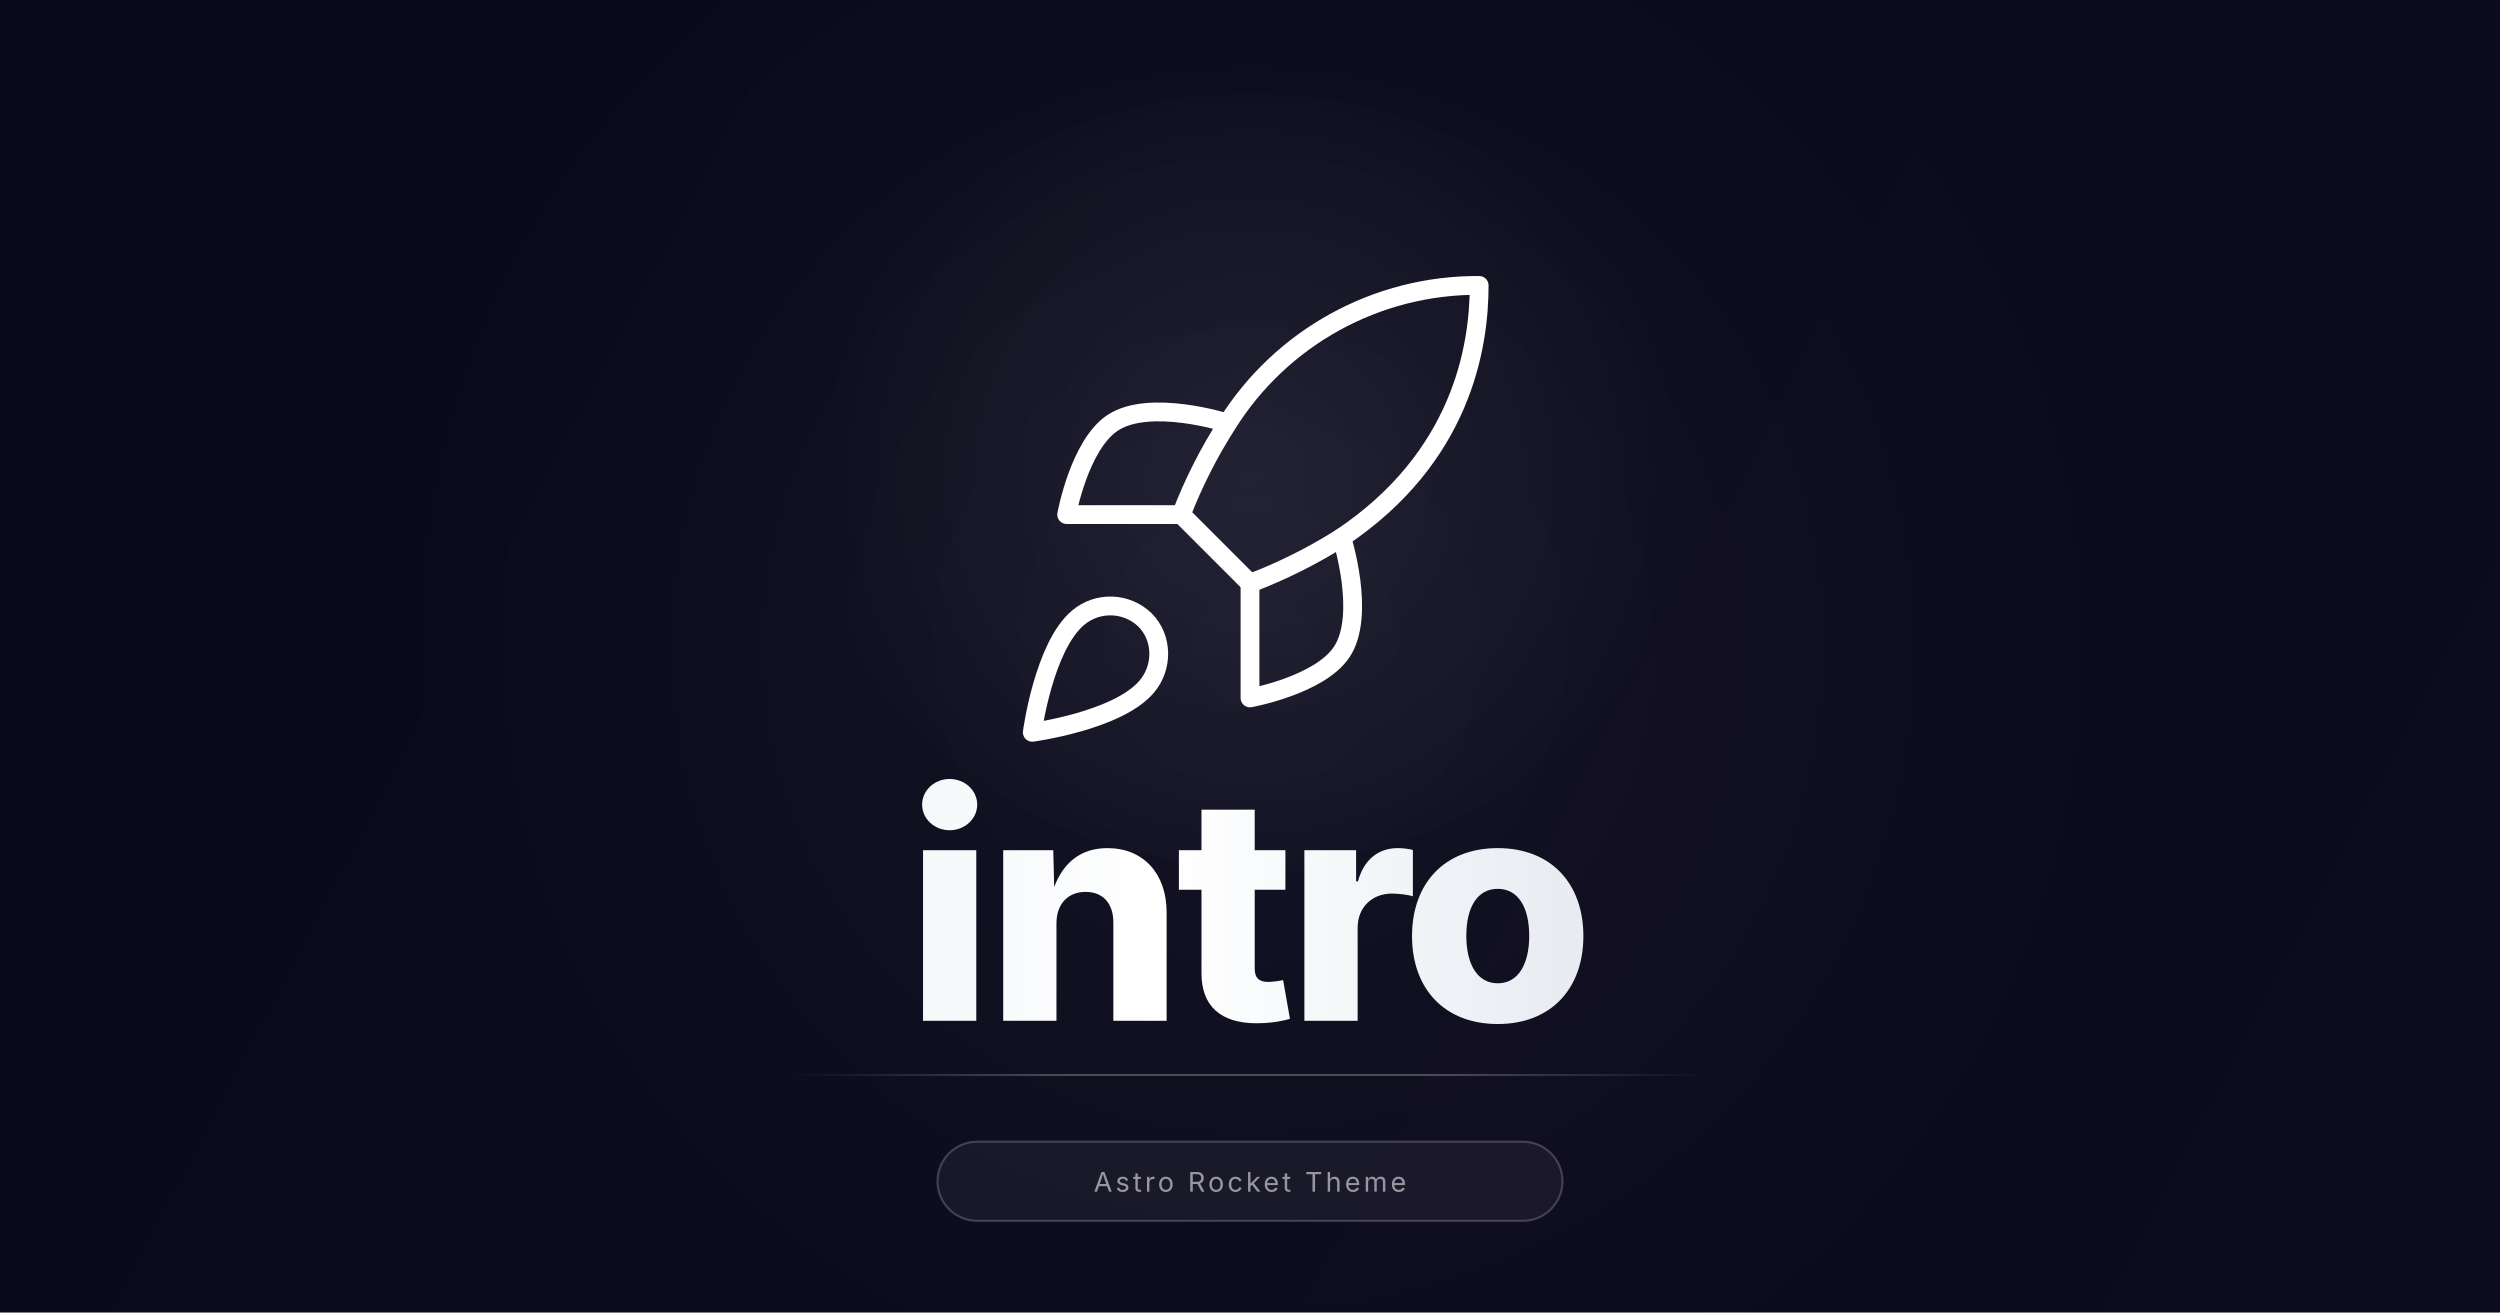
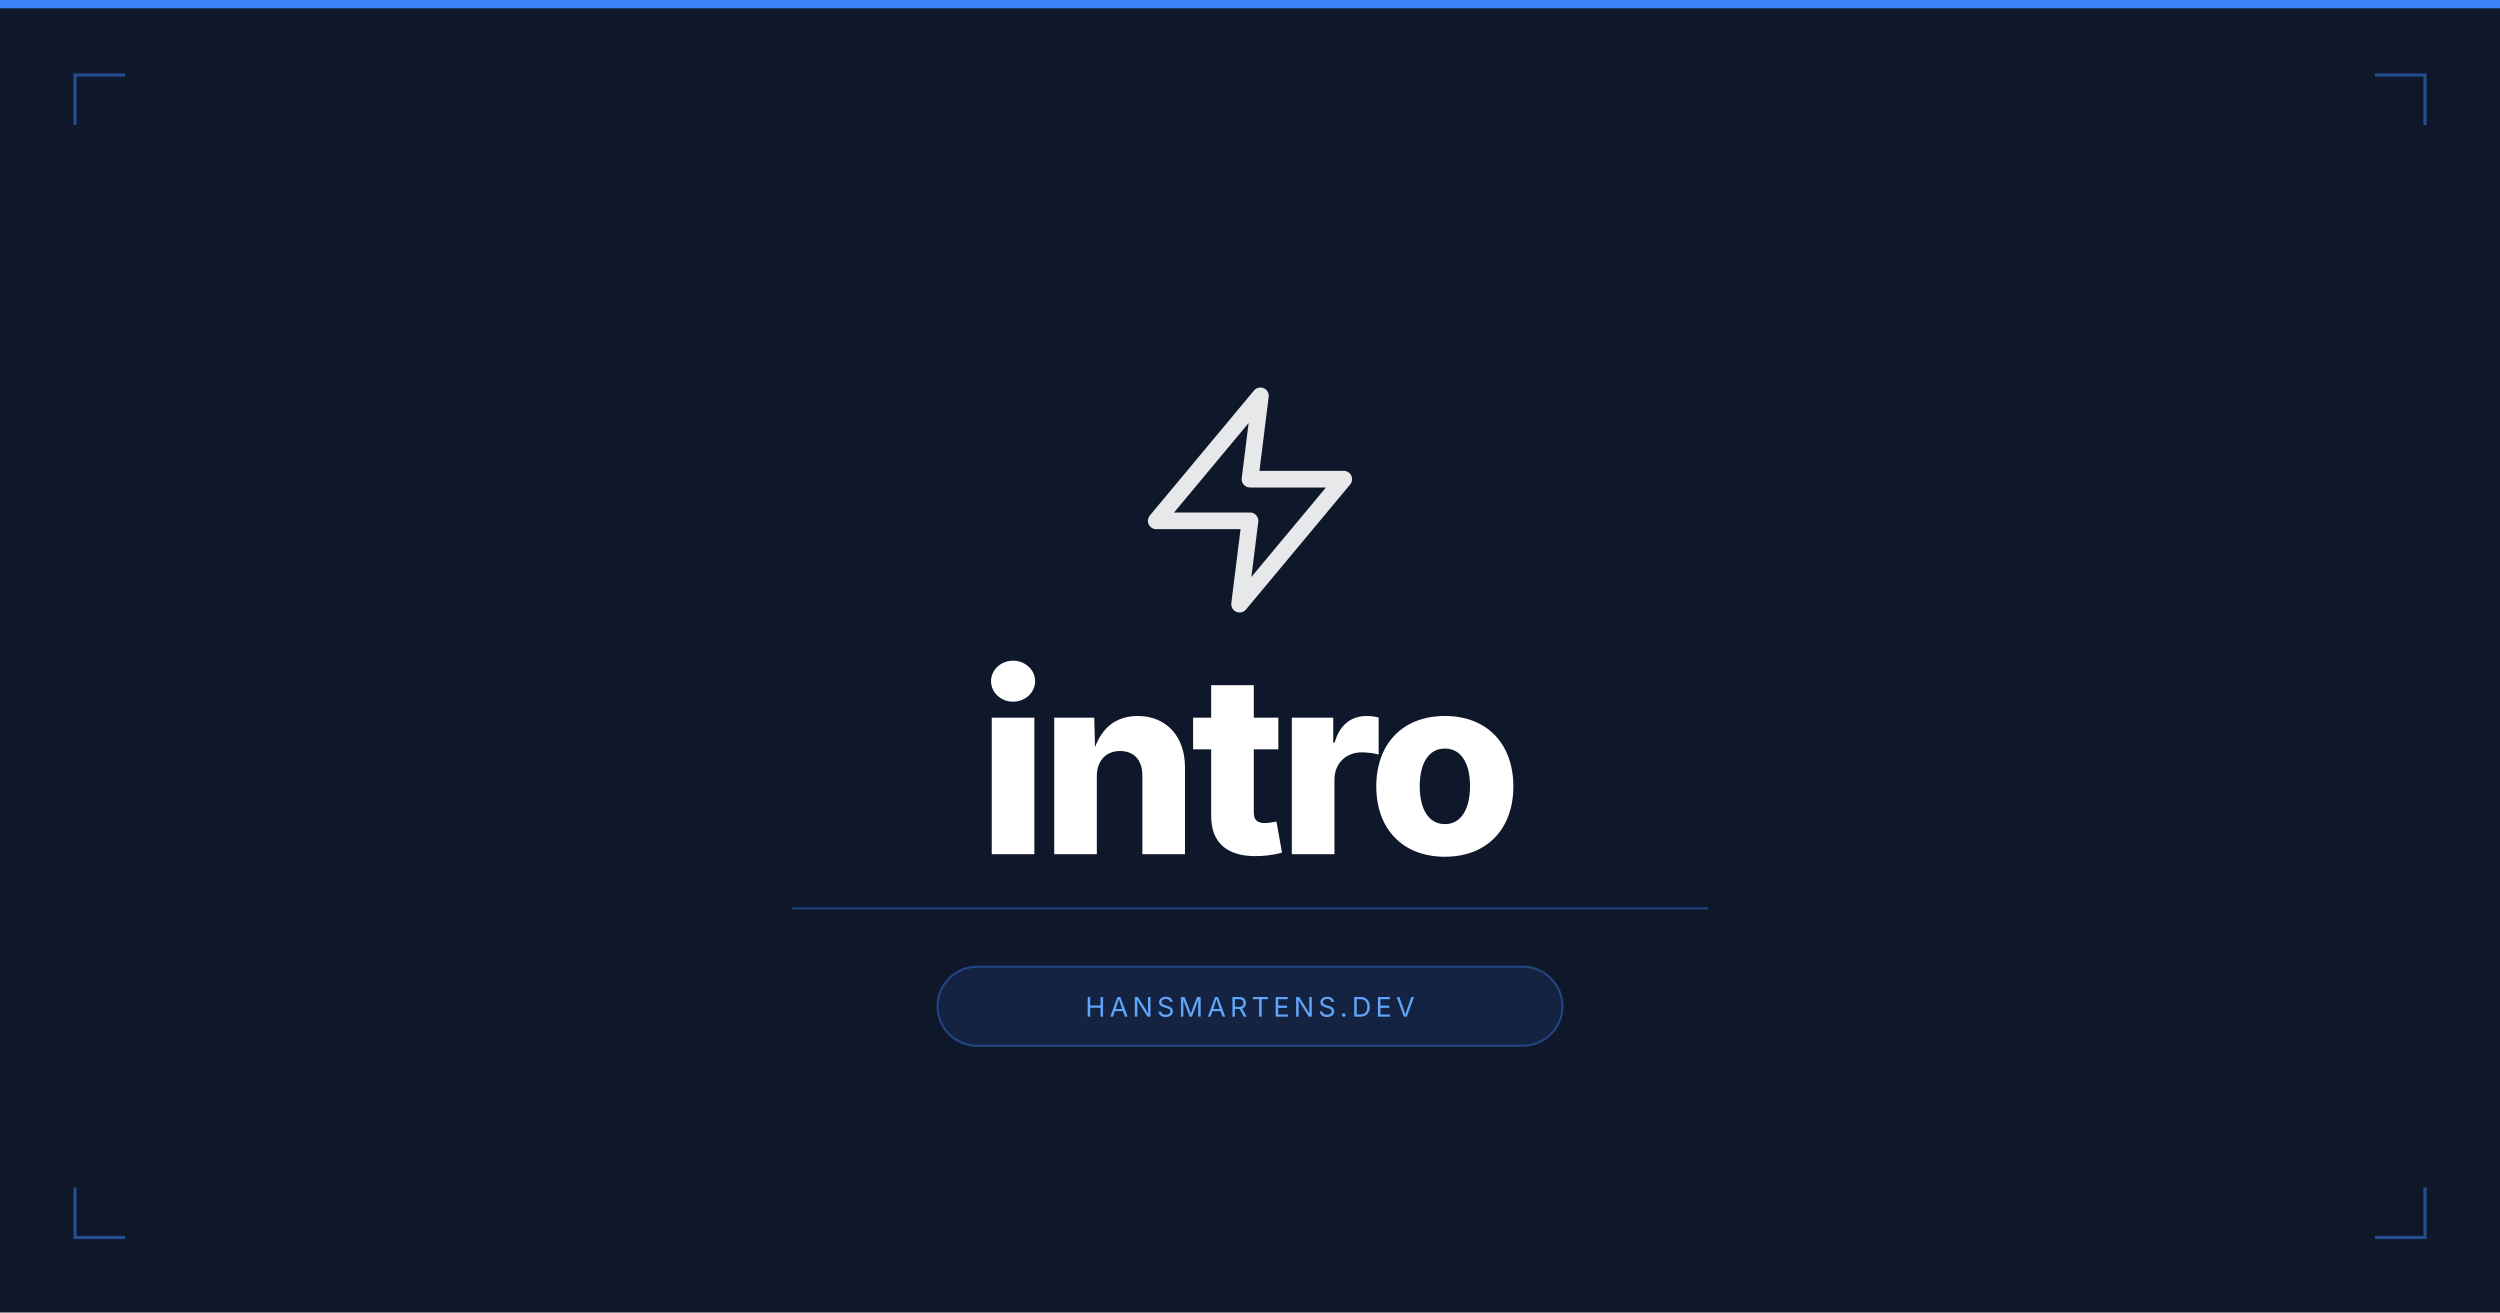
<svg xmlns="http://www.w3.org/2000/svg" width="1200" height="630" viewBox="0 0 1200 630" fill="none">
-   <defs>
-     <linearGradient id="bg" x1="0" y1="0" x2="1200" y2="630" gradientUnits="userSpaceOnUse">
-       <stop offset="0%" stop-color="#09091a" />
-       <stop offset="100%" stop-color="#0d0b1e" />
-     </linearGradient>
-     <radialGradient id="glowMain" cx="600" cy="310" r="420" gradientUnits="userSpaceOnUse">
-       <stop offset="0%" stop-color="#ffffff" stop-opacity="0.04" />
-       <stop offset="100%" stop-color="#ffffff" stop-opacity="0" />
-     </radialGradient>
-     <radialGradient id="glowIcon" cx="600" cy="230" r="210" gradientUnits="userSpaceOnUse">
-       <stop offset="0%" stop-color="#ffffff" stop-opacity="0.07" />
-       <stop offset="100%" stop-color="#ffffff" stop-opacity="0" />
-     </radialGradient>
-     <linearGradient id="textGrad" x1="200" y1="0" x2="1000" y2="0" gradientUnits="userSpaceOnUse">
-       <stop offset="0%" stop-color="#e2e8f0" />
-       <stop offset="45%" stop-color="#ffffff" />
-       <stop offset="100%" stop-color="#cbd5e1" />
-     </linearGradient>
-     <linearGradient id="lineGrad" x1="380" y1="0" x2="820" y2="0" gradientUnits="userSpaceOnUse">
-       <stop offset="0%" stop-color="#ffffff" stop-opacity="0" />
-       <stop offset="30%" stop-color="#ffffff" stop-opacity="0.25" />
-       <stop offset="70%" stop-color="#ffffff" stop-opacity="0.25" />
-       <stop offset="100%" stop-color="#ffffff" stop-opacity="0" />
-     </linearGradient>
-   </defs>
-   <rect width="1200" height="630" fill="url(#bg)" />
-   <rect width="1200" height="630" fill="url(#glowMain)" />
-   <ellipse cx="600" cy="230" rx="210" ry="185" fill="url(#glowIcon)" />
-   <g transform="translate(468, 115) scale(11)" stroke="#ffffff" stroke-width="0.82" stroke-linecap="round" stroke-linejoin="round" fill="none">
-     <path d="M4.5 16.5c-1.5 1.26-2 5-2 5s3.74-.5 5-2c.71-.84.7-2.13-.09-2.91a2.18 2.18 0 0 0-2.91-.09z" />
-     <path d="m12 15-3-3a22 22 0 0 1 2-3.95A12.88 12.88 0 0 1 22 2c0 2.72-.78 7.5-6 11a22.35 22.35 0 0 1-4 2z" />
-     <path d="M9 12H4s.55-3.03 2-4c1.62-1.08 5 0 5 0" />
-     <path d="M12 15v5s3.03-.55 4-2c1.08-1.62 0-5 0-5" />
+   <rect width="1200" height="630" fill="#0f172a" />
+   <rect x="0" y="0" width="1200" height="4" fill="#3b82f6" />
+   <g transform="translate(540, 180) scale(5)" stroke="#ffffff" stroke-width="1.6" stroke-linecap="round" stroke-linejoin="round" fill="none" opacity="0.9">
+     <polygon points="13 2 3 14 12 14 11 22 21 10 12 10 13 2" />
  </g>
-   <text x="600" y="490" font-family="'Outfit Variable', 'Outfit', -apple-system, BlinkMacSystemFont, 'Segoe UI', sans-serif" font-size="150" font-weight="800" fill="url(#textGrad)" text-anchor="middle" letter-spacing="-4">intro</text>
-   <line x1="380" y1="516" x2="820" y2="516" stroke="url(#lineGrad)" stroke-width="1" />
-   <rect x="450" y="548" width="300" height="38" rx="19" fill="#ffffff" fill-opacity="0.05" stroke="#ffffff" stroke-opacity="0.20" stroke-width="1" />
-   <text x="600" y="572" font-family="'Outfit Variable', 'Outfit', -apple-system, BlinkMacSystemFont, 'Segoe UI', sans-serif" font-size="13" fill="#ffffff" fill-opacity="0.55" text-anchor="middle" letter-spacing="1.5">Astro Rocket Theme</text>
+   <text x="600" y="410" font-family="system-ui, -apple-system, sans-serif" font-size="120" font-weight="800" fill="#ffffff" text-anchor="middle" letter-spacing="-4">intro</text>
+   <line x1="380" y1="436" x2="820" y2="436" stroke="#3b82f6" stroke-width="1" stroke-opacity="0.4" />
+   <rect x="450" y="464" width="300" height="38" rx="19" fill="#3b82f6" fill-opacity="0.12" stroke="#3b82f6" stroke-opacity="0.4" stroke-width="1" />
+   <text x="600" y="488" font-family="system-ui, -apple-system, sans-serif" font-size="13" fill="#60a5fa" text-anchor="middle" letter-spacing="2">HANSMARTENS.DEV</text>
+   <path d="M 36 60 L 36 36 L 60 36" stroke="#3b82f6" stroke-width="1.5" fill="none" stroke-opacity="0.5" />
+   <path d="M 1140 36 L 1164 36 L 1164 60" stroke="#3b82f6" stroke-width="1.5" fill="none" stroke-opacity="0.5" />
+   <path d="M 36 570 L 36 594 L 60 594" stroke="#3b82f6" stroke-width="1.5" fill="none" stroke-opacity="0.5" />
+   <path d="M 1140 594 L 1164 594 L 1164 570" stroke="#3b82f6" stroke-width="1.5" fill="none" stroke-opacity="0.5" />
</svg>
